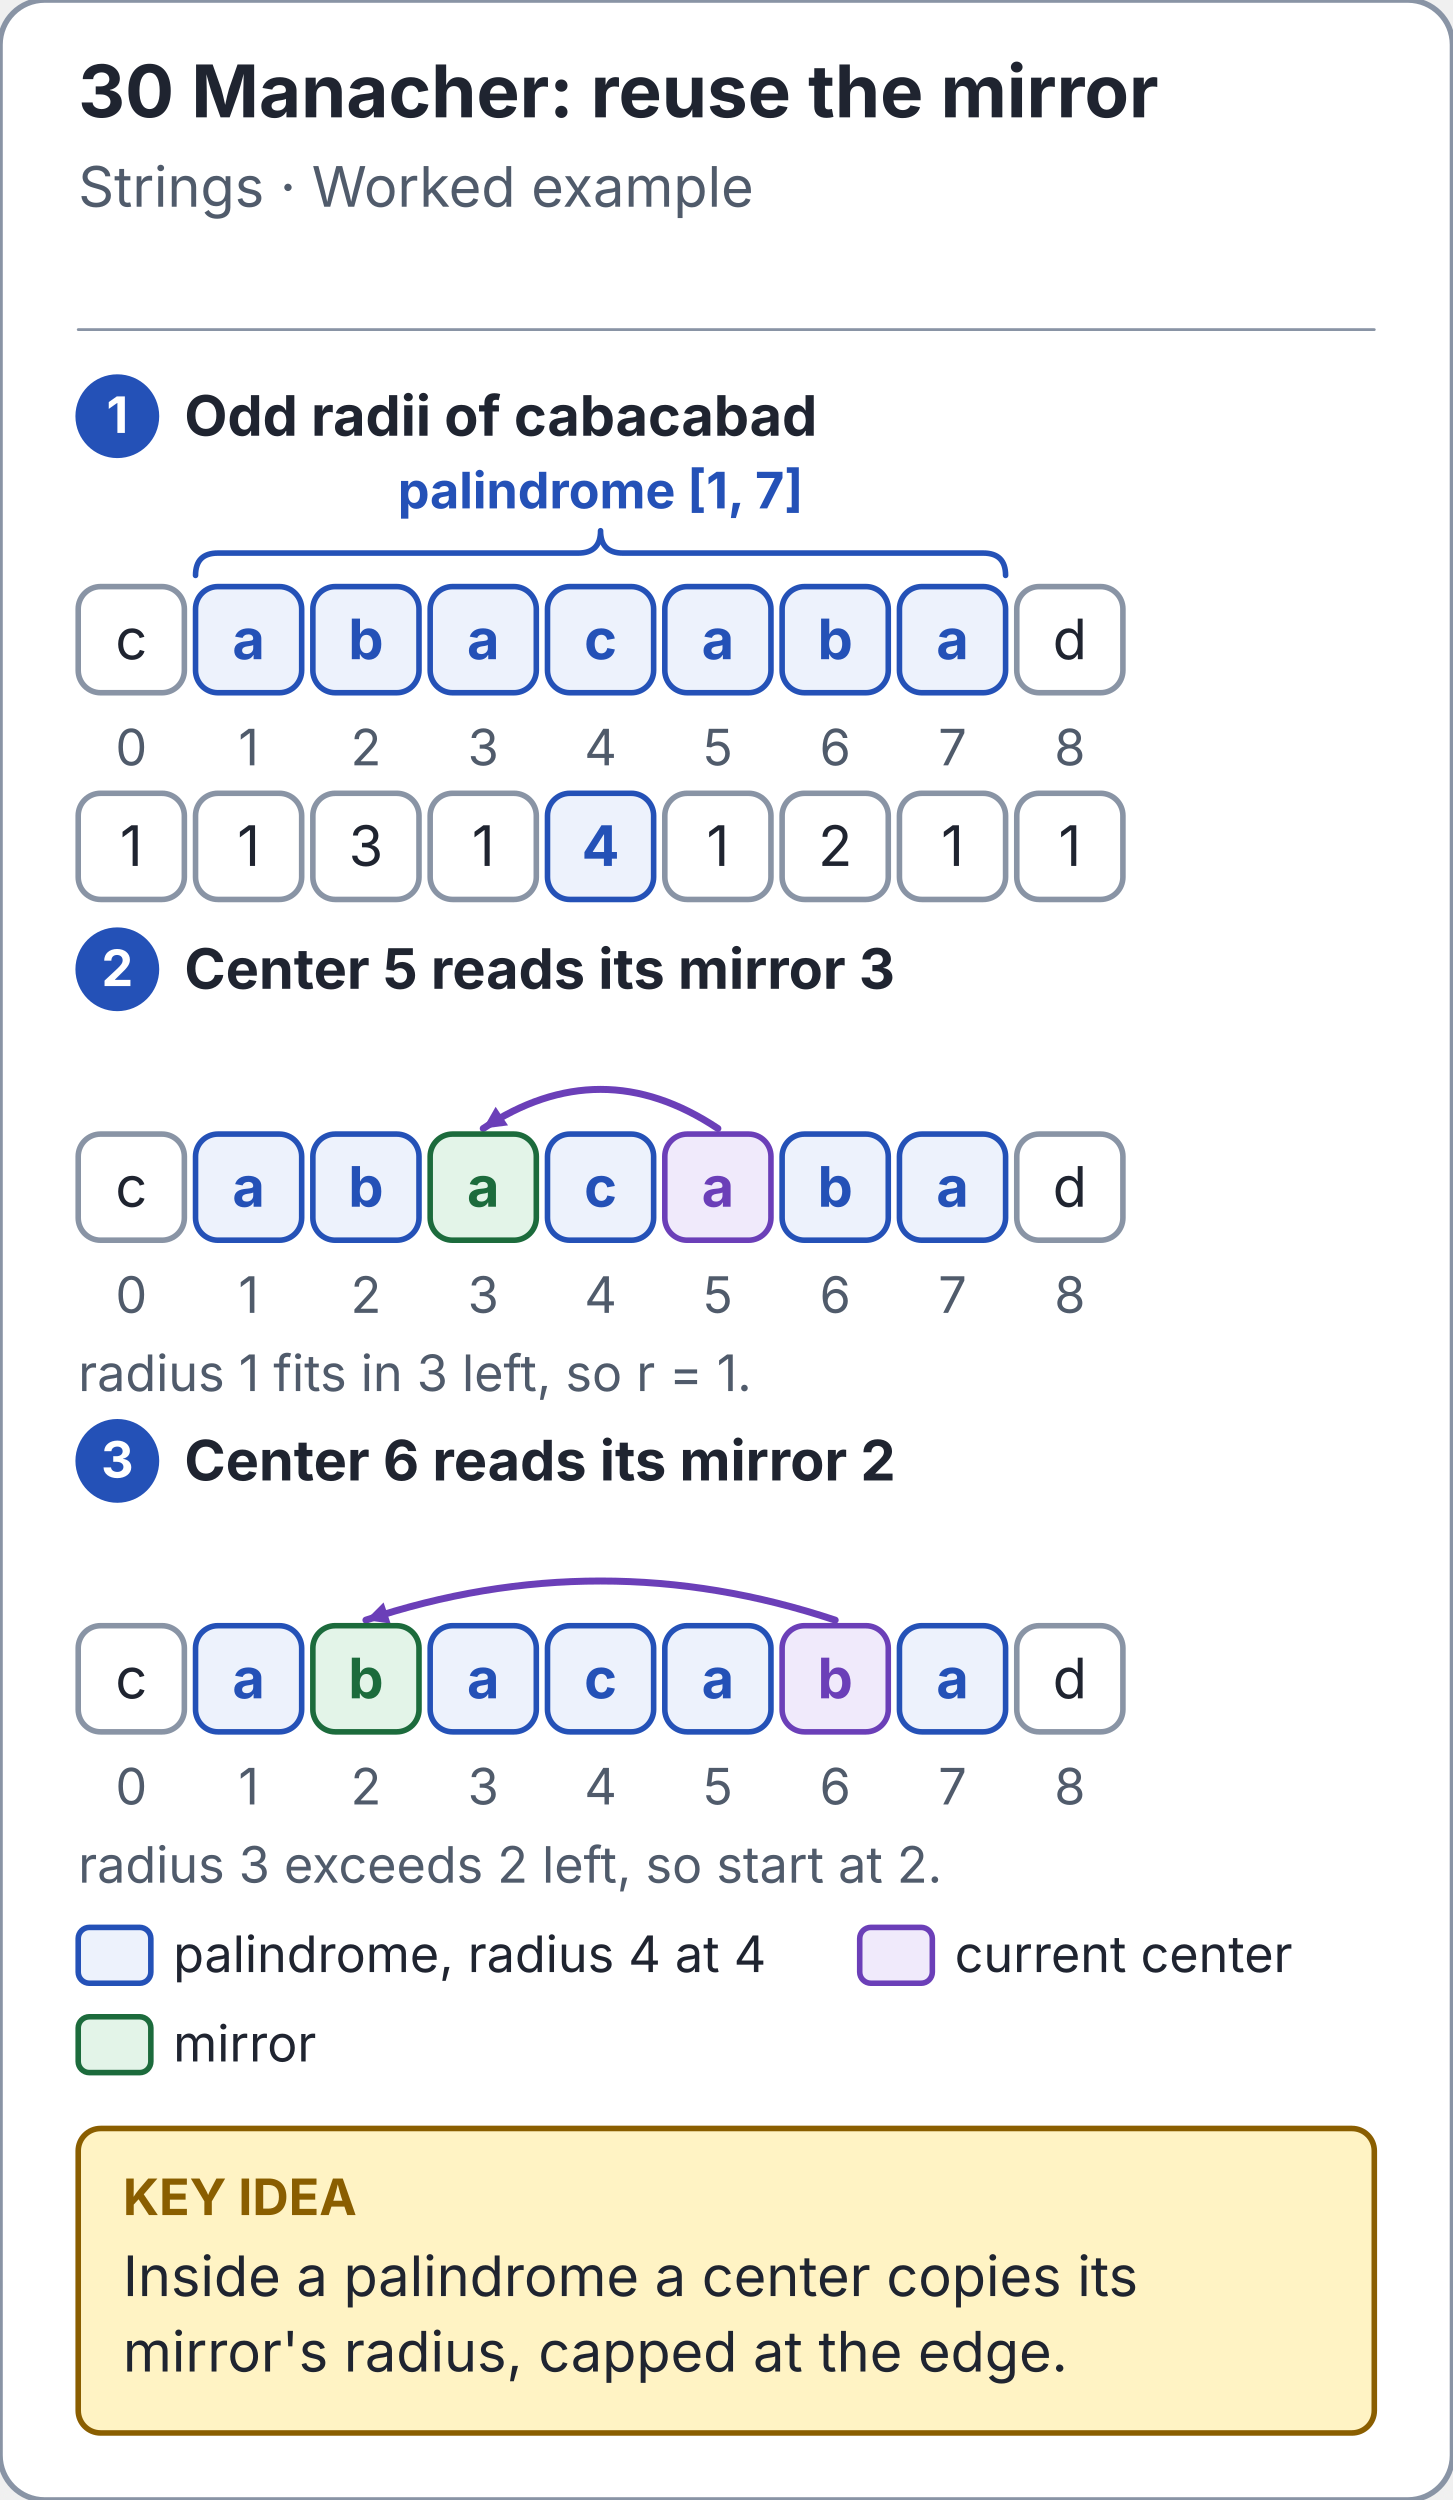
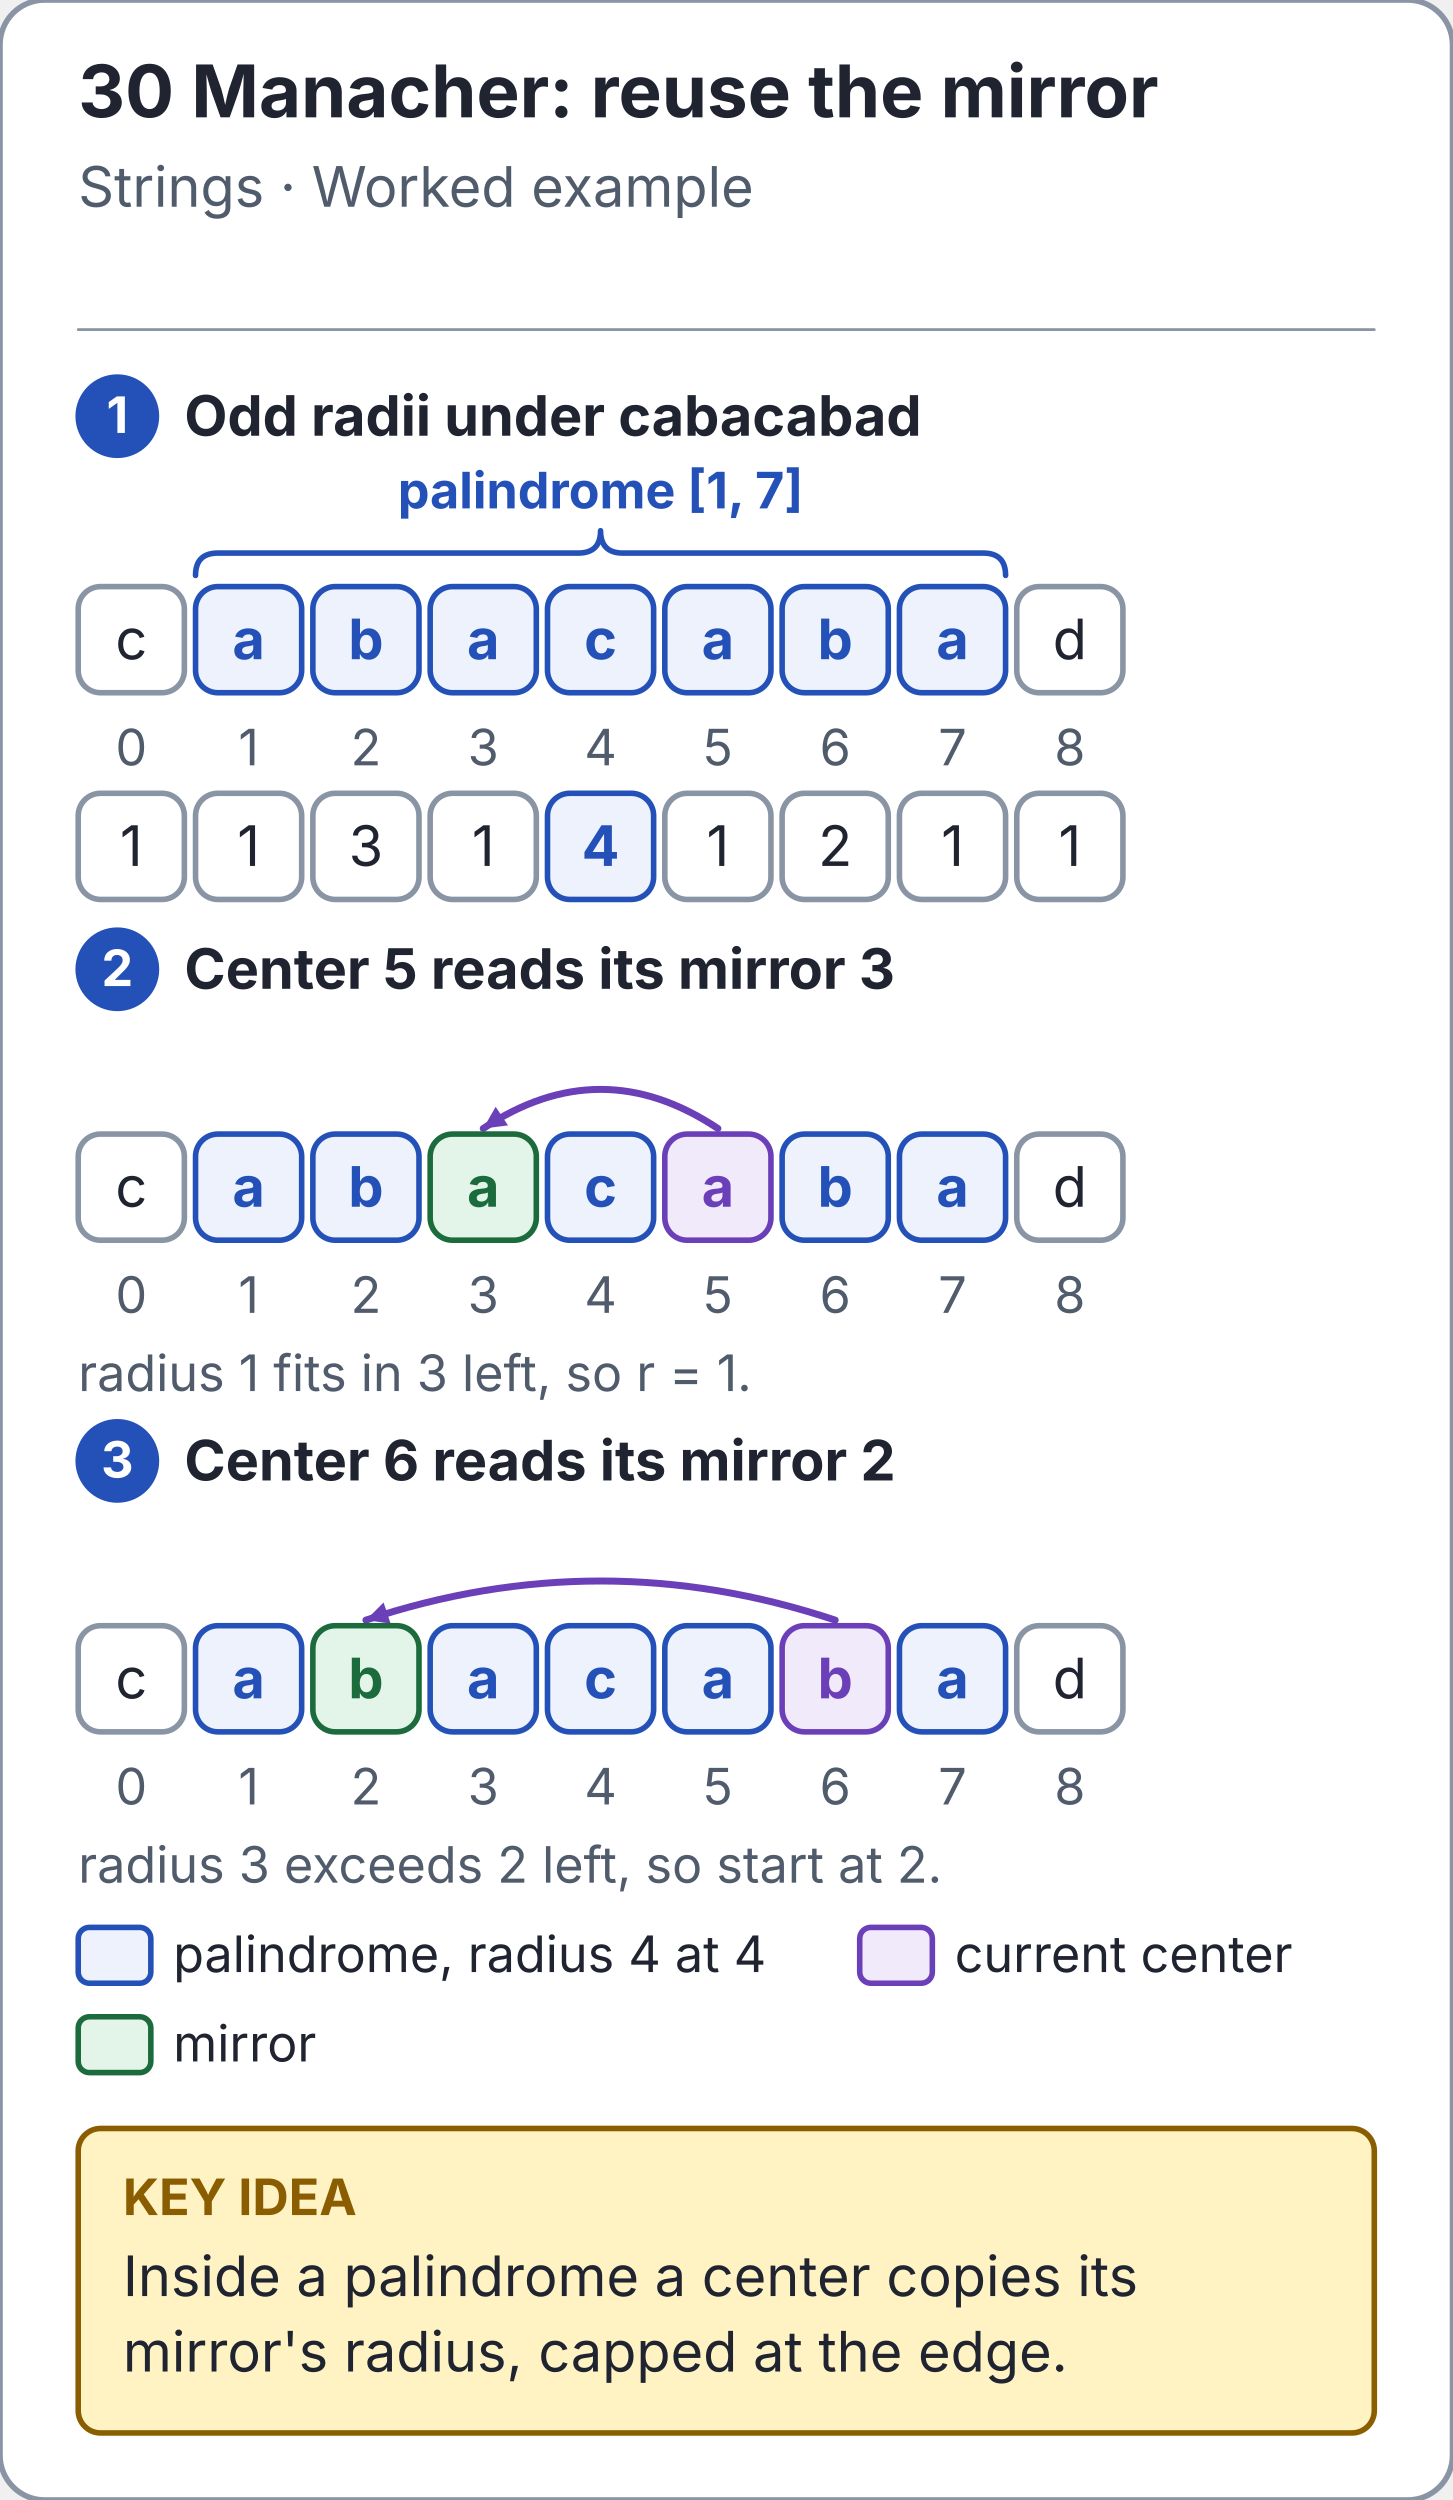
<svg xmlns="http://www.w3.org/2000/svg" viewBox="0 0 520 895" width="520" height="895" role="img" aria-labelledby="title desc">
  <style>text{font-family:system-ui,-apple-system,BlinkMacSystemFont,"Segoe UI",sans-serif} line,path{stroke-linecap:round;stroke-linejoin:round}</style>
  <defs>
    <marker id="manacher-mirror-paper-arrow" markerWidth="9" markerHeight="9" refX="8" refY="4" orient="auto" markerUnits="userSpaceOnUse">
      <path d="M 0 0 L 8 4 L 0 8 Z" fill="#ffffff" />
    </marker>
    <marker id="manacher-mirror-ink-arrow" markerWidth="9" markerHeight="9" refX="8" refY="4" orient="auto" markerUnits="userSpaceOnUse">
      <path d="M 0 0 L 8 4 L 0 8 Z" fill="#1f2430" />
    </marker>
    <marker id="manacher-mirror-muted-arrow" markerWidth="9" markerHeight="9" refX="8" refY="4" orient="auto" markerUnits="userSpaceOnUse">
      <path d="M 0 0 L 8 4 L 0 8 Z" fill="#505b6b" />
    </marker>
    <marker id="manacher-mirror-line-arrow" markerWidth="9" markerHeight="9" refX="8" refY="4" orient="auto" markerUnits="userSpaceOnUse">
      <path d="M 0 0 L 8 4 L 0 8 Z" fill="#8994a5" />
    </marker>
    <marker id="manacher-mirror-blue-arrow" markerWidth="9" markerHeight="9" refX="8" refY="4" orient="auto" markerUnits="userSpaceOnUse">
      <path d="M 0 0 L 8 4 L 0 8 Z" fill="#2451b7" />
    </marker>
    <marker id="manacher-mirror-soft-arrow" markerWidth="9" markerHeight="9" refX="8" refY="4" orient="auto" markerUnits="userSpaceOnUse">
      <path d="M 0 0 L 8 4 L 0 8 Z" fill="#edf2fc" />
    </marker>
    <marker id="manacher-mirror-note-arrow" markerWidth="9" markerHeight="9" refX="8" refY="4" orient="auto" markerUnits="userSpaceOnUse">
      <path d="M 0 0 L 8 4 L 0 8 Z" fill="#fff3c4" />
    </marker>
    <marker id="manacher-mirror-gold-arrow" markerWidth="9" markerHeight="9" refX="8" refY="4" orient="auto" markerUnits="userSpaceOnUse">
      <path d="M 0 0 L 8 4 L 0 8 Z" fill="#8a5e00" />
    </marker>
    <marker id="manacher-mirror-red-arrow" markerWidth="9" markerHeight="9" refX="8" refY="4" orient="auto" markerUnits="userSpaceOnUse">
      <path d="M 0 0 L 8 4 L 0 8 Z" fill="#bd3026" />
    </marker>
    <marker id="manacher-mirror-panel-arrow" markerWidth="9" markerHeight="9" refX="8" refY="4" orient="auto" markerUnits="userSpaceOnUse">
      <path d="M 0 0 L 8 4 L 0 8 Z" fill="#f6f8fb" />
    </marker>
    <marker id="manacher-mirror-green-arrow" markerWidth="9" markerHeight="9" refX="8" refY="4" orient="auto" markerUnits="userSpaceOnUse">
      <path d="M 0 0 L 8 4 L 0 8 Z" fill="#1c6b3c" />
    </marker>
    <marker id="manacher-mirror-mint-arrow" markerWidth="9" markerHeight="9" refX="8" refY="4" orient="auto" markerUnits="userSpaceOnUse">
      <path d="M 0 0 L 8 4 L 0 8 Z" fill="#e3f4e8" />
    </marker>
    <marker id="manacher-mirror-violet-arrow" markerWidth="9" markerHeight="9" refX="8" refY="4" orient="auto" markerUnits="userSpaceOnUse">
      <path d="M 0 0 L 8 4 L 0 8 Z" fill="#6b3fb8" />
    </marker>
    <marker id="manacher-mirror-lilac-arrow" markerWidth="9" markerHeight="9" refX="8" refY="4" orient="auto" markerUnits="userSpaceOnUse">
      <path d="M 0 0 L 8 4 L 0 8 Z" fill="#f0eafb" />
    </marker>
    <marker id="manacher-mirror-rose-arrow" markerWidth="9" markerHeight="9" refX="8" refY="4" orient="auto" markerUnits="userSpaceOnUse">
      <path d="M 0 0 L 8 4 L 0 8 Z" fill="#fde9e7" />
    </marker>
  </defs>
  <rect x="0" y="0" width="520" height="895" rx="16" fill="#ffffff" stroke="#8994a5" stroke-width="2" />
  <text x="28" y="42" font-size="26" fill="#1f2430" text-anchor="start" font-weight="700">30  Manacher: reuse the mirror</text>
  <text x="28" y="74" font-size="20" fill="#505b6b" text-anchor="start" font-weight="400">Strings · Worked example</text>
  <line x1="28" y1="118" x2="492" y2="118" stroke="#8994a5" stroke-width="1" />
  <circle cx="42" cy="149" r="14" fill="#2451b7" stroke="#2451b7" stroke-width="2" />
  <text x="42" y="155" font-size="18" fill="#ffffff" text-anchor="middle" font-weight="700">1</text>
-   <text x="66" y="156" font-size="20" fill="#1f2430" text-anchor="start" font-weight="700">Odd radii of cabacabad</text>
+   <text x="66" y="156" font-size="20" fill="#1f2430" text-anchor="start" font-weight="700">Odd radii under cabacabad</text>
  <path d="M 70 206 Q 70 198 78 198 H 207.0 Q 215.0 198 215.0 190 Q 215.0 198 223.0 198 H 352 Q 360 198 360 206" fill="none" stroke="#2451b7" stroke-width="2" />
  <text x="215.0" y="182" font-size="18" fill="#2451b7" text-anchor="middle" font-weight="700">palindrome [1, 7]</text>
  <rect x="28" y="210" width="38" height="38" rx="8" fill="#ffffff" stroke="#8994a5" stroke-width="2" />
  <text x="47.0" y="236.0" font-size="20" fill="#1f2430" text-anchor="middle" font-weight="400">c</text>
  <text x="47.0" y="274" font-size="18" fill="#505b6b" text-anchor="middle" font-weight="400">0</text>
  <rect x="70" y="210" width="38" height="38" rx="8" fill="#edf2fc" stroke="#2451b7" stroke-width="2" />
  <text x="89.0" y="236.0" font-size="20" fill="#2451b7" text-anchor="middle" font-weight="700">a</text>
  <text x="89.0" y="274" font-size="18" fill="#505b6b" text-anchor="middle" font-weight="400">1</text>
  <rect x="112" y="210" width="38" height="38" rx="8" fill="#edf2fc" stroke="#2451b7" stroke-width="2" />
  <text x="131.0" y="236.0" font-size="20" fill="#2451b7" text-anchor="middle" font-weight="700">b</text>
  <text x="131.0" y="274" font-size="18" fill="#505b6b" text-anchor="middle" font-weight="400">2</text>
  <rect x="154" y="210" width="38" height="38" rx="8" fill="#edf2fc" stroke="#2451b7" stroke-width="2" />
  <text x="173.0" y="236.0" font-size="20" fill="#2451b7" text-anchor="middle" font-weight="700">a</text>
  <text x="173.0" y="274" font-size="18" fill="#505b6b" text-anchor="middle" font-weight="400">3</text>
  <rect x="196" y="210" width="38" height="38" rx="8" fill="#edf2fc" stroke="#2451b7" stroke-width="2" />
  <text x="215.0" y="236.0" font-size="20" fill="#2451b7" text-anchor="middle" font-weight="700">c</text>
  <text x="215.0" y="274" font-size="18" fill="#505b6b" text-anchor="middle" font-weight="400">4</text>
  <rect x="238" y="210" width="38" height="38" rx="8" fill="#edf2fc" stroke="#2451b7" stroke-width="2" />
  <text x="257.0" y="236.0" font-size="20" fill="#2451b7" text-anchor="middle" font-weight="700">a</text>
  <text x="257.0" y="274" font-size="18" fill="#505b6b" text-anchor="middle" font-weight="400">5</text>
  <rect x="280" y="210" width="38" height="38" rx="8" fill="#edf2fc" stroke="#2451b7" stroke-width="2" />
  <text x="299.0" y="236.0" font-size="20" fill="#2451b7" text-anchor="middle" font-weight="700">b</text>
  <text x="299.0" y="274" font-size="18" fill="#505b6b" text-anchor="middle" font-weight="400">6</text>
  <rect x="322" y="210" width="38" height="38" rx="8" fill="#edf2fc" stroke="#2451b7" stroke-width="2" />
  <text x="341.0" y="236.0" font-size="20" fill="#2451b7" text-anchor="middle" font-weight="700">a</text>
  <text x="341.0" y="274" font-size="18" fill="#505b6b" text-anchor="middle" font-weight="400">7</text>
  <rect x="364" y="210" width="38" height="38" rx="8" fill="#ffffff" stroke="#8994a5" stroke-width="2" />
  <text x="383.0" y="236.0" font-size="20" fill="#1f2430" text-anchor="middle" font-weight="400">d</text>
  <text x="383.0" y="274" font-size="18" fill="#505b6b" text-anchor="middle" font-weight="400">8</text>
  <rect x="28" y="284" width="38" height="38" rx="8" fill="#ffffff" stroke="#8994a5" stroke-width="2" />
  <text x="47.0" y="310.0" font-size="20" fill="#1f2430" text-anchor="middle" font-weight="400">1</text>
  <rect x="70" y="284" width="38" height="38" rx="8" fill="#ffffff" stroke="#8994a5" stroke-width="2" />
  <text x="89.0" y="310.0" font-size="20" fill="#1f2430" text-anchor="middle" font-weight="400">1</text>
  <rect x="112" y="284" width="38" height="38" rx="8" fill="#ffffff" stroke="#8994a5" stroke-width="2" />
  <text x="131.0" y="310.0" font-size="20" fill="#1f2430" text-anchor="middle" font-weight="400">3</text>
  <rect x="154" y="284" width="38" height="38" rx="8" fill="#ffffff" stroke="#8994a5" stroke-width="2" />
  <text x="173.0" y="310.0" font-size="20" fill="#1f2430" text-anchor="middle" font-weight="400">1</text>
  <rect x="196" y="284" width="38" height="38" rx="8" fill="#edf2fc" stroke="#2451b7" stroke-width="2" />
  <text x="215.0" y="310.0" font-size="20" fill="#2451b7" text-anchor="middle" font-weight="700">4</text>
  <rect x="238" y="284" width="38" height="38" rx="8" fill="#ffffff" stroke="#8994a5" stroke-width="2" />
  <text x="257.0" y="310.0" font-size="20" fill="#1f2430" text-anchor="middle" font-weight="400">1</text>
  <rect x="280" y="284" width="38" height="38" rx="8" fill="#ffffff" stroke="#8994a5" stroke-width="2" />
  <text x="299.0" y="310.0" font-size="20" fill="#1f2430" text-anchor="middle" font-weight="400">2</text>
  <rect x="322" y="284" width="38" height="38" rx="8" fill="#ffffff" stroke="#8994a5" stroke-width="2" />
  <text x="341.0" y="310.0" font-size="20" fill="#1f2430" text-anchor="middle" font-weight="400">1</text>
  <rect x="364" y="284" width="38" height="38" rx="8" fill="#ffffff" stroke="#8994a5" stroke-width="2" />
  <text x="383.0" y="310.0" font-size="20" fill="#1f2430" text-anchor="middle" font-weight="400">1</text>
  <circle cx="42" cy="347" r="14" fill="#2451b7" stroke="#2451b7" stroke-width="2" />
  <text x="42" y="353" font-size="18" fill="#ffffff" text-anchor="middle" font-weight="700">2</text>
  <text x="66" y="354" font-size="20" fill="#1f2430" text-anchor="start" font-weight="700">Center 5 reads its mirror 3</text>
  <path d="M 257 404 Q 215 376 173 404" fill="none" stroke="#6b3fb8" stroke-width="2.5" marker-end="url(#manacher-mirror-violet-arrow)" />
  <rect x="28" y="406" width="38" height="38" rx="8" fill="#ffffff" stroke="#8994a5" stroke-width="2" />
  <text x="47.0" y="432.0" font-size="20" fill="#1f2430" text-anchor="middle" font-weight="400">c</text>
  <text x="47.0" y="470" font-size="18" fill="#505b6b" text-anchor="middle" font-weight="400">0</text>
  <rect x="70" y="406" width="38" height="38" rx="8" fill="#edf2fc" stroke="#2451b7" stroke-width="2" />
  <text x="89.0" y="432.0" font-size="20" fill="#2451b7" text-anchor="middle" font-weight="700">a</text>
  <text x="89.0" y="470" font-size="18" fill="#505b6b" text-anchor="middle" font-weight="400">1</text>
  <rect x="112" y="406" width="38" height="38" rx="8" fill="#edf2fc" stroke="#2451b7" stroke-width="2" />
  <text x="131.0" y="432.0" font-size="20" fill="#2451b7" text-anchor="middle" font-weight="700">b</text>
  <text x="131.0" y="470" font-size="18" fill="#505b6b" text-anchor="middle" font-weight="400">2</text>
  <rect x="154" y="406" width="38" height="38" rx="8" fill="#e3f4e8" stroke="#1c6b3c" stroke-width="2" />
  <text x="173.0" y="432.0" font-size="20" fill="#1c6b3c" text-anchor="middle" font-weight="700">a</text>
  <text x="173.0" y="470" font-size="18" fill="#505b6b" text-anchor="middle" font-weight="400">3</text>
  <rect x="196" y="406" width="38" height="38" rx="8" fill="#edf2fc" stroke="#2451b7" stroke-width="2" />
  <text x="215.0" y="432.0" font-size="20" fill="#2451b7" text-anchor="middle" font-weight="700">c</text>
  <text x="215.0" y="470" font-size="18" fill="#505b6b" text-anchor="middle" font-weight="400">4</text>
  <rect x="238" y="406" width="38" height="38" rx="8" fill="#f0eafb" stroke="#6b3fb8" stroke-width="2" />
  <text x="257.0" y="432.0" font-size="20" fill="#6b3fb8" text-anchor="middle" font-weight="700">a</text>
  <text x="257.0" y="470" font-size="18" fill="#505b6b" text-anchor="middle" font-weight="400">5</text>
  <rect x="280" y="406" width="38" height="38" rx="8" fill="#edf2fc" stroke="#2451b7" stroke-width="2" />
  <text x="299.0" y="432.0" font-size="20" fill="#2451b7" text-anchor="middle" font-weight="700">b</text>
  <text x="299.0" y="470" font-size="18" fill="#505b6b" text-anchor="middle" font-weight="400">6</text>
  <rect x="322" y="406" width="38" height="38" rx="8" fill="#edf2fc" stroke="#2451b7" stroke-width="2" />
  <text x="341.0" y="432.0" font-size="20" fill="#2451b7" text-anchor="middle" font-weight="700">a</text>
  <text x="341.0" y="470" font-size="18" fill="#505b6b" text-anchor="middle" font-weight="400">7</text>
  <rect x="364" y="406" width="38" height="38" rx="8" fill="#ffffff" stroke="#8994a5" stroke-width="2" />
  <text x="383.0" y="432.0" font-size="20" fill="#1f2430" text-anchor="middle" font-weight="400">d</text>
  <text x="383.0" y="470" font-size="18" fill="#505b6b" text-anchor="middle" font-weight="400">8</text>
  <text x="28" y="498" font-size="18" fill="#505b6b" text-anchor="start" font-weight="400">radius 1 fits in 3 left, so r = 1.</text>
  <circle cx="42" cy="523" r="14" fill="#2451b7" stroke="#2451b7" stroke-width="2" />
  <text x="42" y="529" font-size="18" fill="#ffffff" text-anchor="middle" font-weight="700">3</text>
  <text x="66" y="530" font-size="20" fill="#1f2430" text-anchor="start" font-weight="700">Center 6 reads its mirror 2</text>
  <path d="M 299 580 Q 215 552 131 580" fill="none" stroke="#6b3fb8" stroke-width="2.5" marker-end="url(#manacher-mirror-violet-arrow)" />
  <rect x="28" y="582" width="38" height="38" rx="8" fill="#ffffff" stroke="#8994a5" stroke-width="2" />
  <text x="47.0" y="608.0" font-size="20" fill="#1f2430" text-anchor="middle" font-weight="400">c</text>
  <text x="47.0" y="646" font-size="18" fill="#505b6b" text-anchor="middle" font-weight="400">0</text>
  <rect x="70" y="582" width="38" height="38" rx="8" fill="#edf2fc" stroke="#2451b7" stroke-width="2" />
  <text x="89.0" y="608.0" font-size="20" fill="#2451b7" text-anchor="middle" font-weight="700">a</text>
  <text x="89.0" y="646" font-size="18" fill="#505b6b" text-anchor="middle" font-weight="400">1</text>
  <rect x="112" y="582" width="38" height="38" rx="8" fill="#e3f4e8" stroke="#1c6b3c" stroke-width="2" />
  <text x="131.0" y="608.0" font-size="20" fill="#1c6b3c" text-anchor="middle" font-weight="700">b</text>
  <text x="131.0" y="646" font-size="18" fill="#505b6b" text-anchor="middle" font-weight="400">2</text>
  <rect x="154" y="582" width="38" height="38" rx="8" fill="#edf2fc" stroke="#2451b7" stroke-width="2" />
  <text x="173.0" y="608.0" font-size="20" fill="#2451b7" text-anchor="middle" font-weight="700">a</text>
  <text x="173.0" y="646" font-size="18" fill="#505b6b" text-anchor="middle" font-weight="400">3</text>
  <rect x="196" y="582" width="38" height="38" rx="8" fill="#edf2fc" stroke="#2451b7" stroke-width="2" />
  <text x="215.0" y="608.0" font-size="20" fill="#2451b7" text-anchor="middle" font-weight="700">c</text>
  <text x="215.0" y="646" font-size="18" fill="#505b6b" text-anchor="middle" font-weight="400">4</text>
  <rect x="238" y="582" width="38" height="38" rx="8" fill="#edf2fc" stroke="#2451b7" stroke-width="2" />
  <text x="257.0" y="608.0" font-size="20" fill="#2451b7" text-anchor="middle" font-weight="700">a</text>
  <text x="257.0" y="646" font-size="18" fill="#505b6b" text-anchor="middle" font-weight="400">5</text>
  <rect x="280" y="582" width="38" height="38" rx="8" fill="#f0eafb" stroke="#6b3fb8" stroke-width="2" />
  <text x="299.0" y="608.0" font-size="20" fill="#6b3fb8" text-anchor="middle" font-weight="700">b</text>
  <text x="299.0" y="646" font-size="18" fill="#505b6b" text-anchor="middle" font-weight="400">6</text>
  <rect x="322" y="582" width="38" height="38" rx="8" fill="#edf2fc" stroke="#2451b7" stroke-width="2" />
  <text x="341.0" y="608.0" font-size="20" fill="#2451b7" text-anchor="middle" font-weight="700">a</text>
  <text x="341.0" y="646" font-size="18" fill="#505b6b" text-anchor="middle" font-weight="400">7</text>
  <rect x="364" y="582" width="38" height="38" rx="8" fill="#ffffff" stroke="#8994a5" stroke-width="2" />
  <text x="383.0" y="608.0" font-size="20" fill="#1f2430" text-anchor="middle" font-weight="400">d</text>
  <text x="383.0" y="646" font-size="18" fill="#505b6b" text-anchor="middle" font-weight="400">8</text>
  <text x="28" y="674" font-size="18" fill="#505b6b" text-anchor="start" font-weight="400">radius 3 exceeds 2 left, so start at 2.</text>
  <rect x="28" y="690" width="26" height="20" rx="4" fill="#edf2fc" stroke="#2451b7" stroke-width="2" />
  <text x="62" y="706" font-size="18" fill="#1f2430" text-anchor="start" font-weight="400">palindrome, radius 4 at 4</text>
  <rect x="307.776" y="690" width="26" height="20" rx="4" fill="#f0eafb" stroke="#6b3fb8" stroke-width="2" />
  <text x="341.776" y="706" font-size="18" fill="#1f2430" text-anchor="start" font-weight="400">current center</text>
  <rect x="28" y="722" width="26" height="20" rx="4" fill="#e3f4e8" stroke="#1c6b3c" stroke-width="2" />
  <text x="62" y="738" font-size="18" fill="#1f2430" text-anchor="start" font-weight="400">mirror</text>
  <rect x="28" y="762" width="464" height="109" rx="8" fill="#fff3c4" stroke="#8a5e00" stroke-width="2" />
  <text x="44" y="793" font-size="18" fill="#8a5e00" text-anchor="start" font-weight="700">KEY IDEA</text>
  <text x="44" y="822" font-size="20" fill="#1f2430" text-anchor="start" font-weight="400">Inside a palindrome a center copies its</text>
  <text x="44" y="849" font-size="20" fill="#1f2430" text-anchor="start" font-weight="400">mirror's radius, capped at the edge.</text>
</svg>
